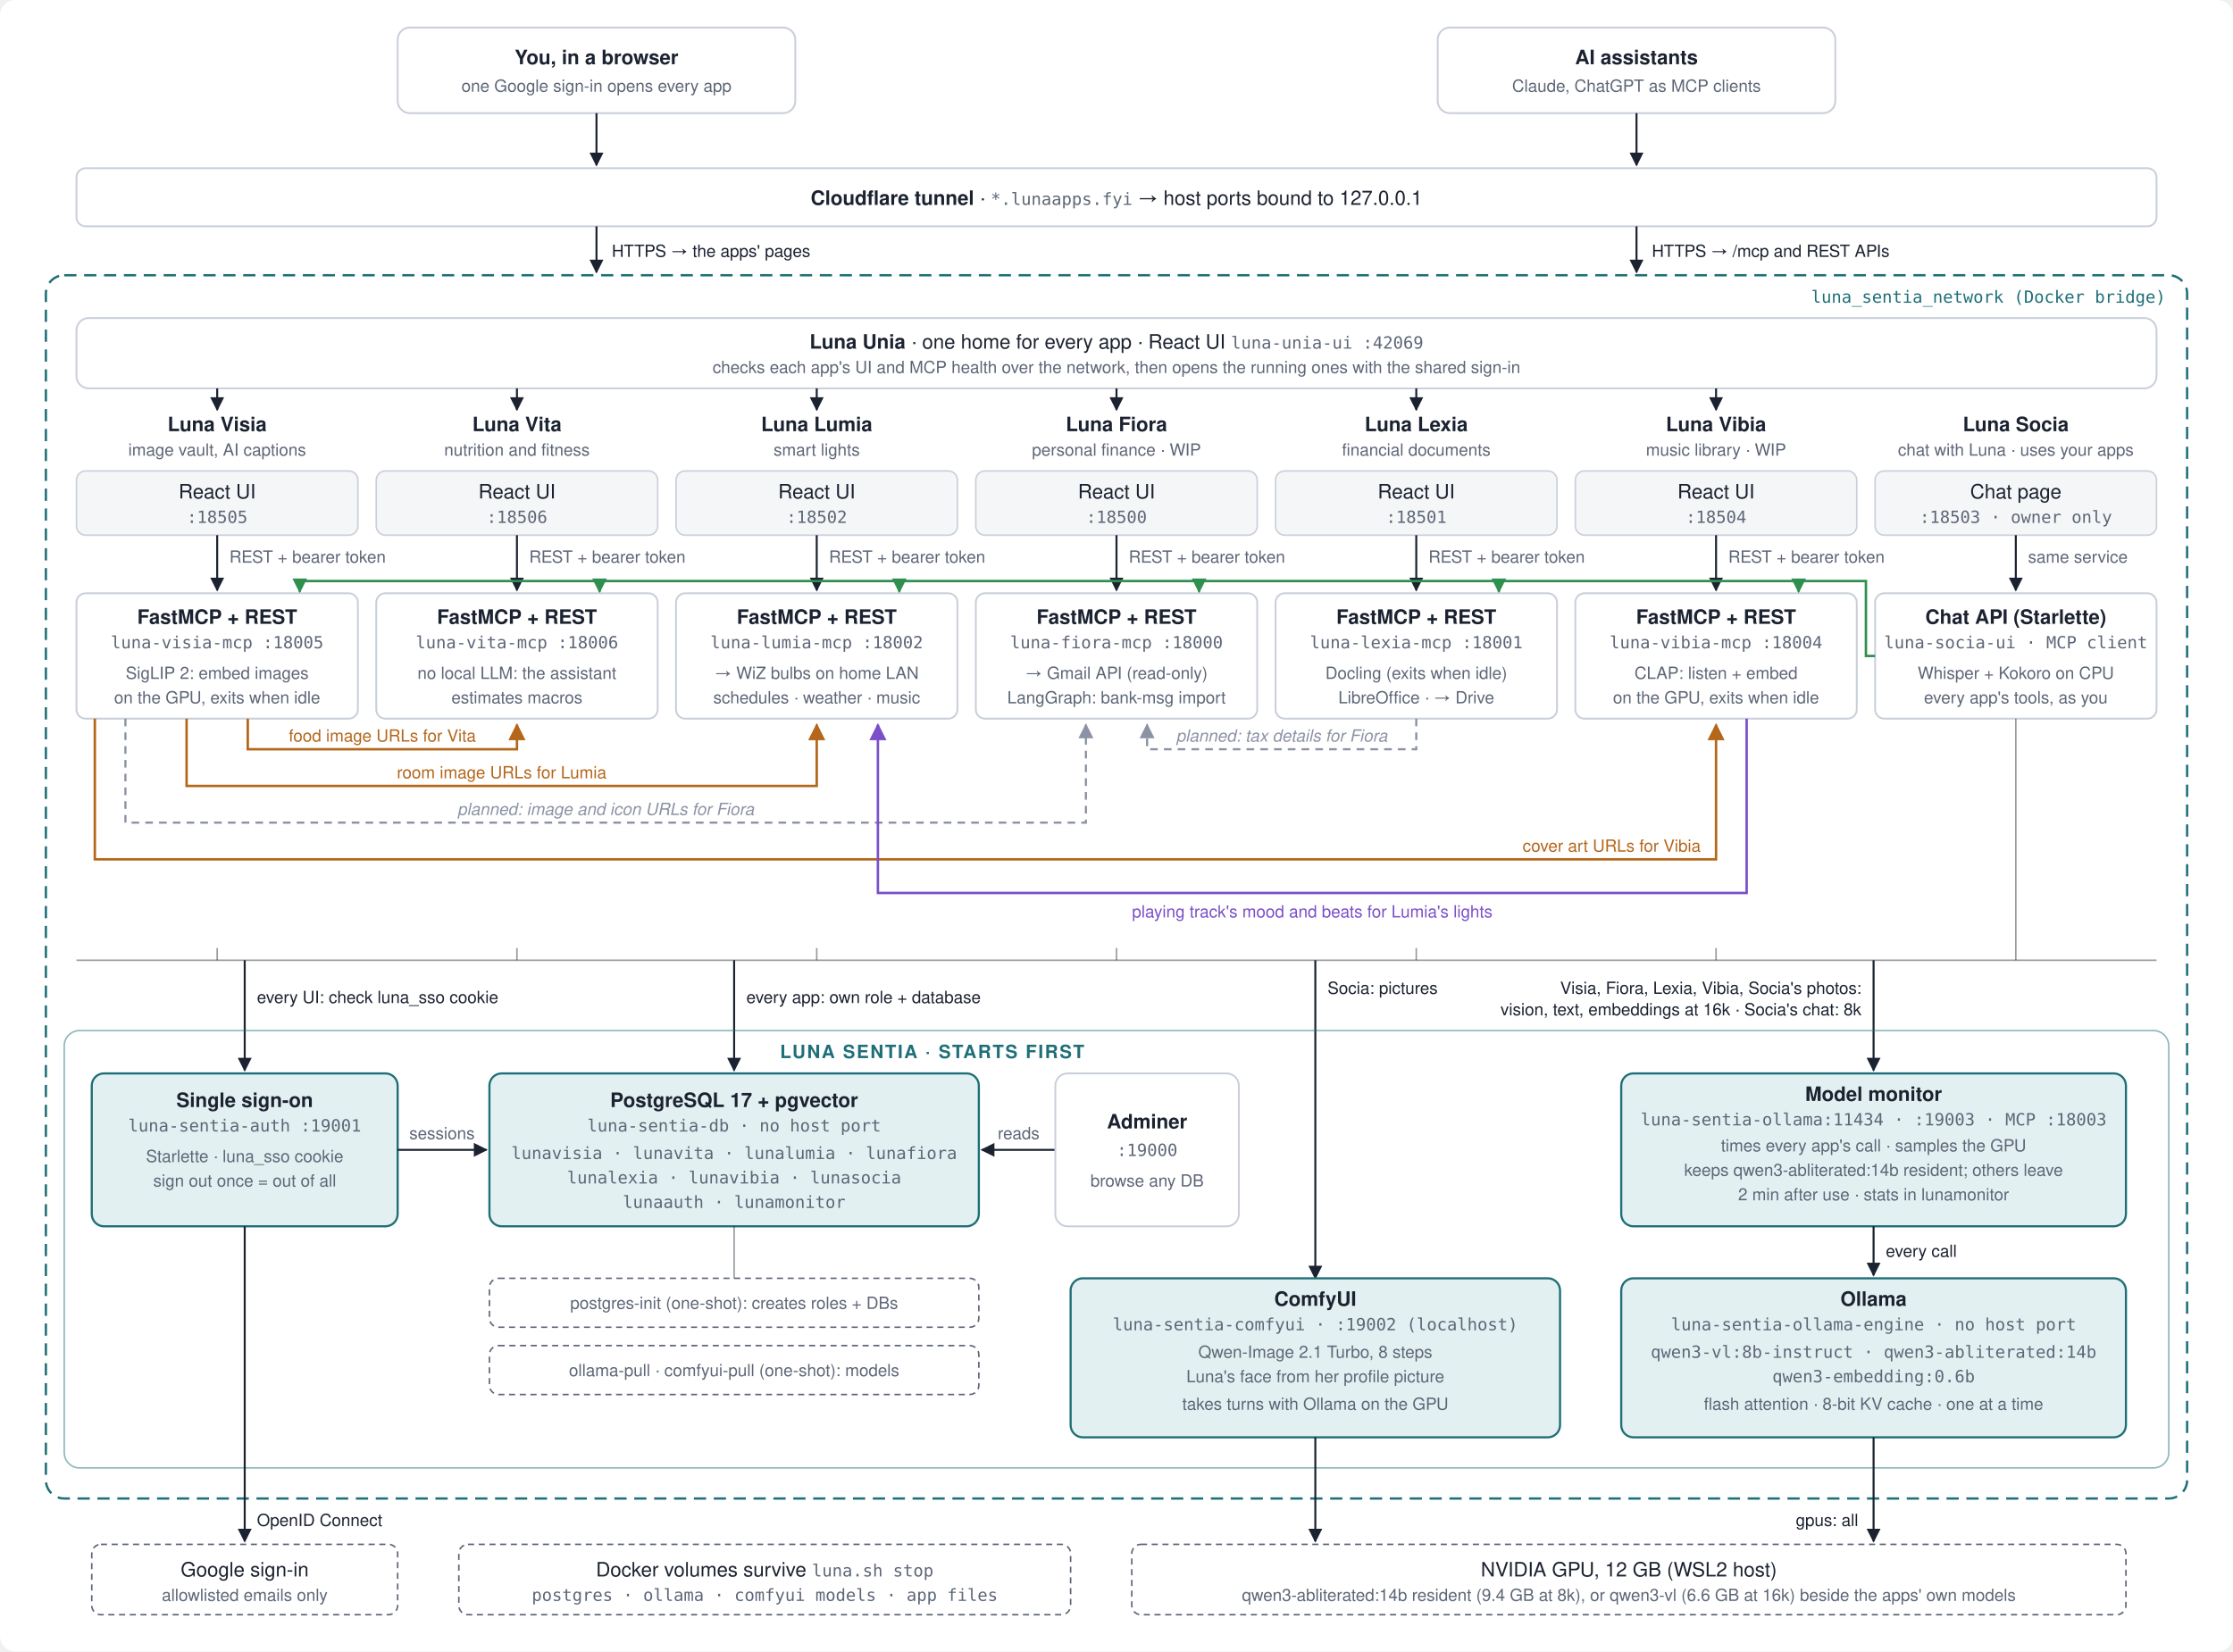
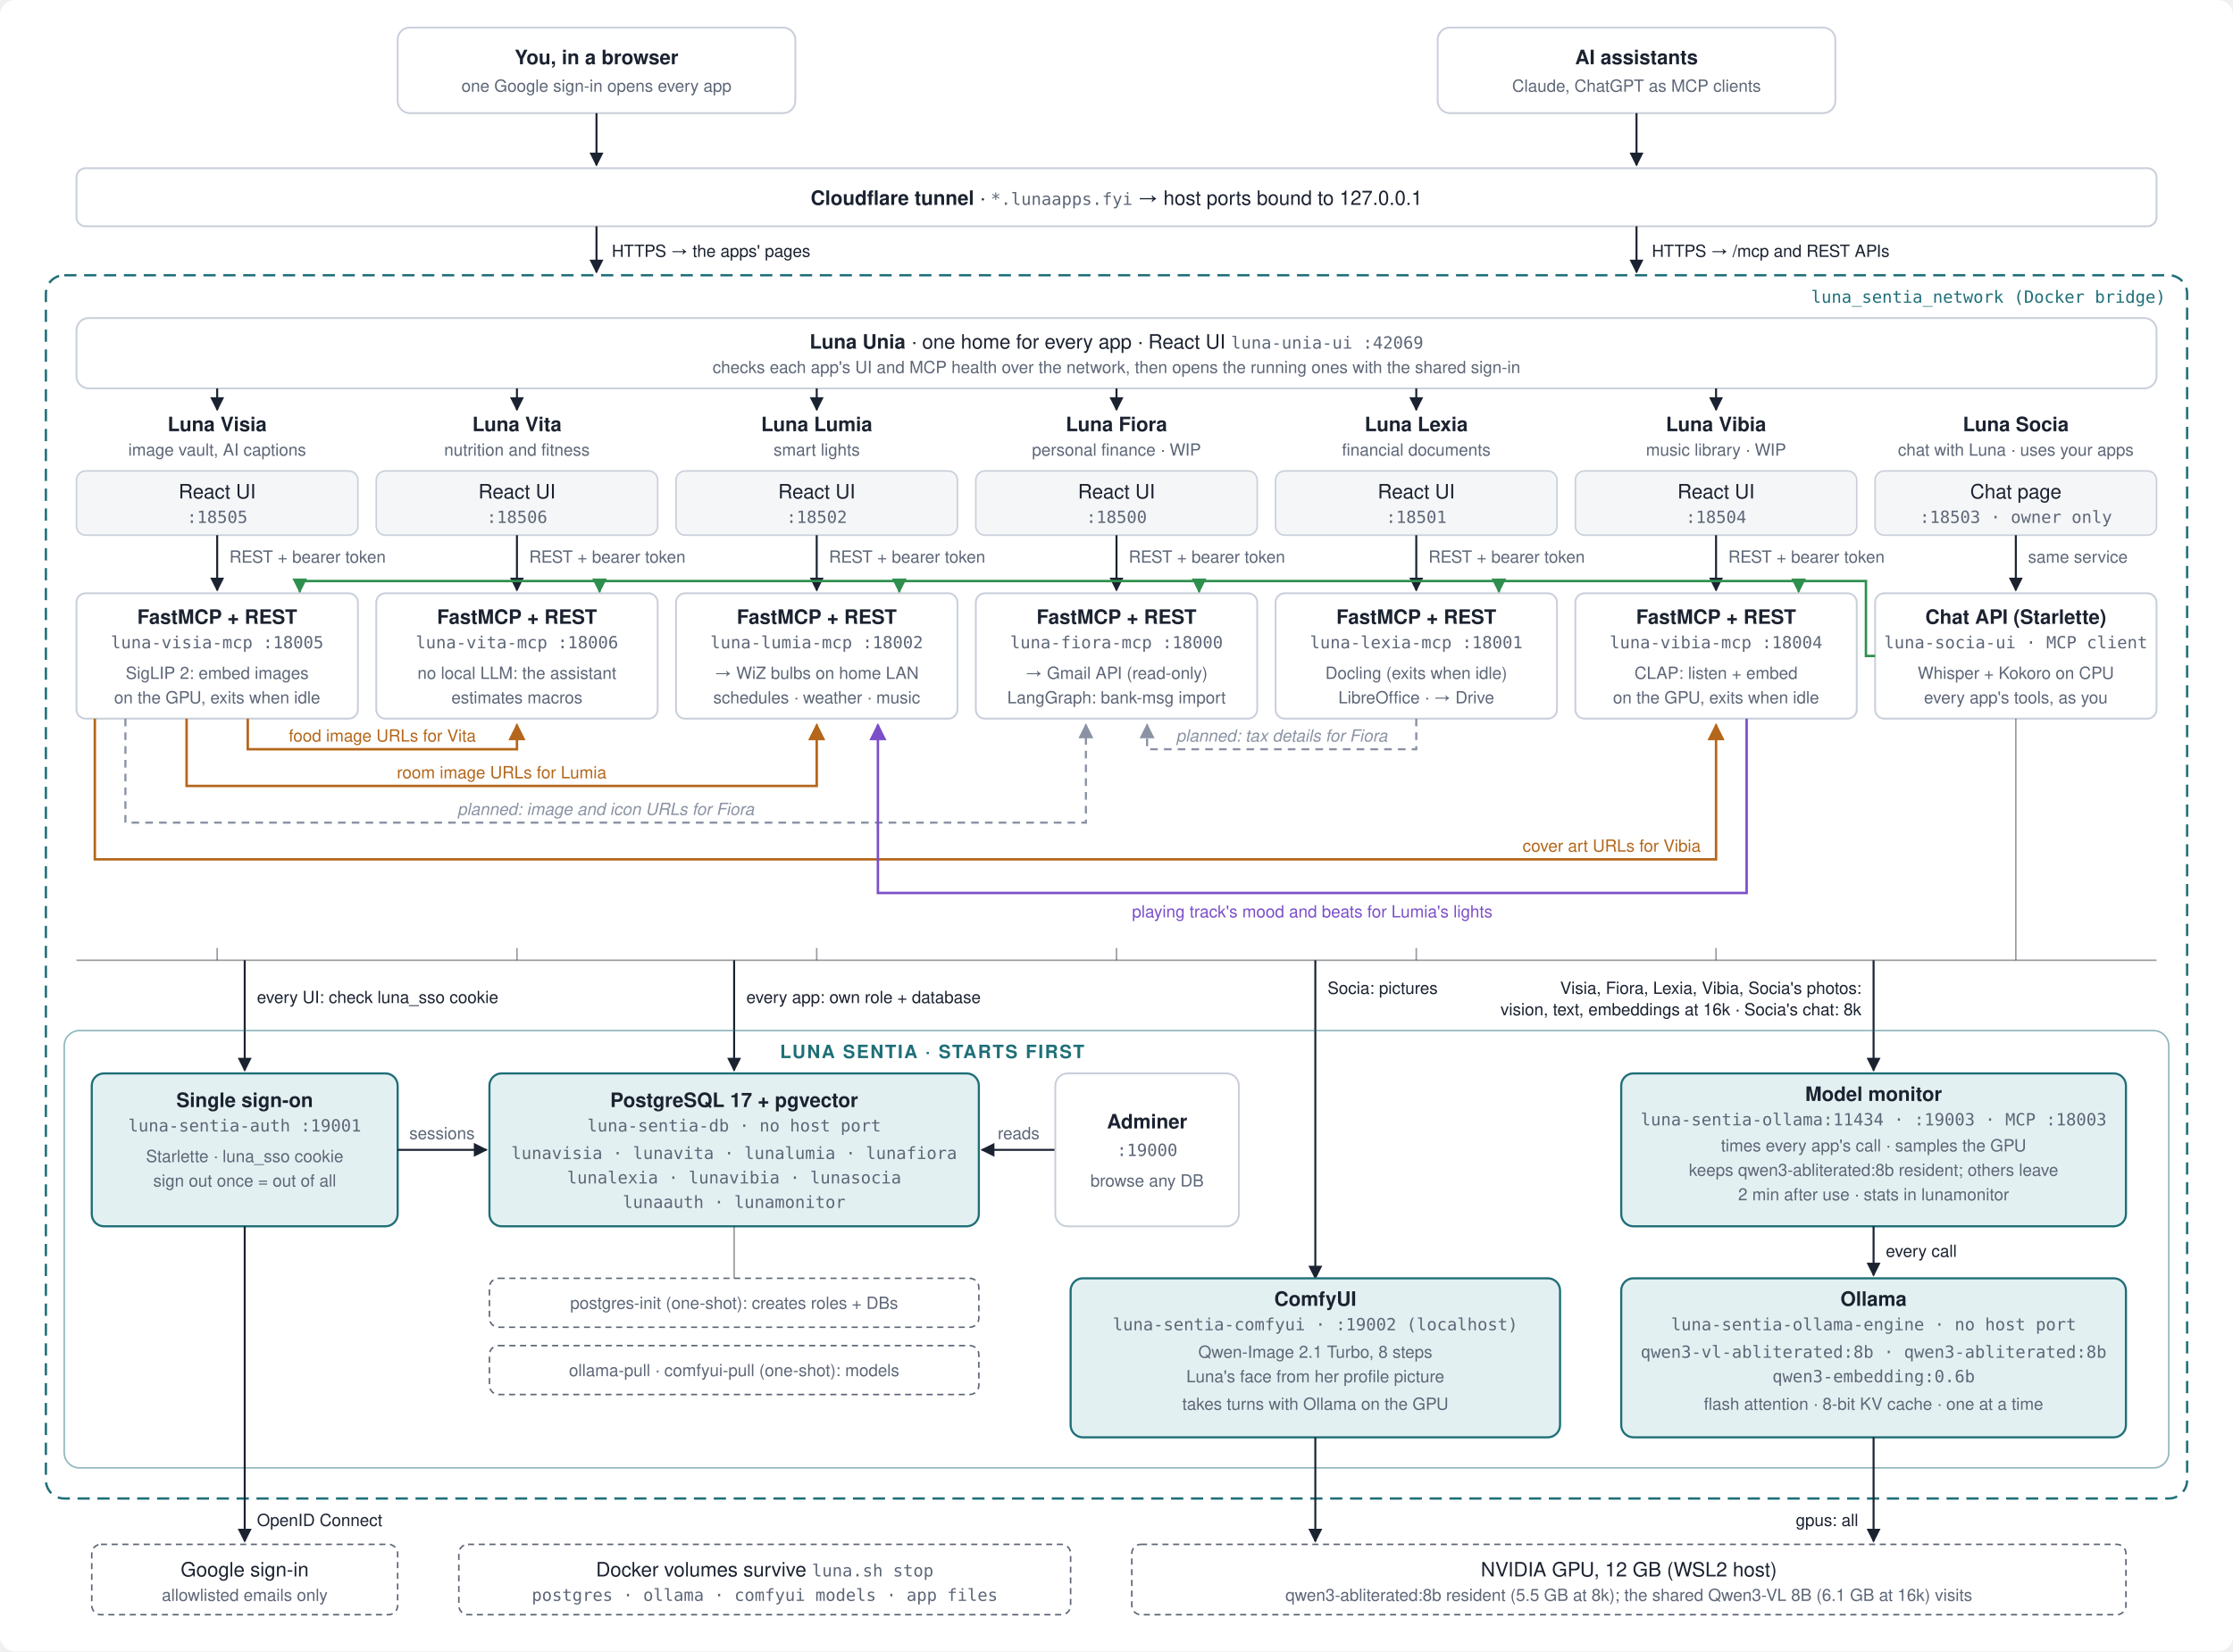
- <svg xmlns="http://www.w3.org/2000/svg" viewBox="0 0 1460 1080" width="1460" height="1080" role="img" aria-label="Clients reach seven Luna apps through a Cloudflare tunnel. Luna Unia, one home page, checks which Luna apps are running and opens each one with the shared sign-in. Six apps run a React UI and a FastMCP service; Luna Socia, the owner's chat with Luna, is one service. All share luna_sentia_network and rely on Luna Sentia for sign-on, PostgreSQL, Ollama and ComfyUI. Every model call goes through Sentia's model monitor, which times it, samples the GPU, keeps Socia's chat model, an uncensored Qwen3 14B, resident, and passes the call on to Ollama. Socia's pictures come from Qwen-Image 2.1 in ComfyUI, which takes turns with Ollama on the GPU. Visia's SigLIP 2, Vibia's CLAP and Lexia's Docling run inside those apps in processes that exit when idle. Luna Vibia tells Luna Lumia the mood and beats of the playing track. Luna Socia signs in to every app's MCP server, and Sentia's, as the owner with OAuth, so Luna can use their tools in the chat.">
+ <svg xmlns="http://www.w3.org/2000/svg" viewBox="0 0 1460 1080" width="1460" height="1080" role="img" aria-label="Clients reach seven Luna apps through a Cloudflare tunnel. Luna Unia, one home page, checks which Luna apps are running and opens each one with the shared sign-in. Six apps run a React UI and a FastMCP service; Luna Socia, the owner's chat with Luna, is one service. All share luna_sentia_network and rely on Luna Sentia for sign-on, PostgreSQL, Ollama and ComfyUI. Every model call goes through Sentia's model monitor, which times it, samples the GPU, keeps Socia's chat model, an uncensored Qwen3 8B, resident, and passes the call on to Ollama. Socia's pictures come from Qwen-Image 2.1 in ComfyUI, which takes turns with Ollama on the GPU. Visia's SigLIP 2, Vibia's CLAP and Lexia's Docling run inside those apps in processes that exit when idle. Luna Vibia tells Luna Lumia the mood and beats of the playing track. Luna Socia signs in to every app's MCP server, and Sentia's, as the owner with OAuth, so Luna can use their tools in the chat.">
  <style>
svg{font-family:-apple-system,"Segoe UI",Helvetica,Arial,sans-serif}
.b{font-weight:600}.m{font-family:ui-monospace,SFMono-Regular,Menlo,Consolas,monospace;font-size:11px}
.bg{fill:#ffffff}.hc{fill:#1b2230}.hl{fill:#b4661a}.hp{fill:#8a92a3}
.box{fill:#ffffff;stroke:#c9cfda;stroke-width:1.2}.app{fill:#f5f6f8;stroke:#c9cfda}
.core{fill:#e3f0f1;stroke:#1f6f78;stroke-width:1.4}.ext{fill:none;stroke:#5d6677;stroke-dasharray:4 3}
.net{fill:none;stroke:#1f6f78;stroke-width:1.5;stroke-dasharray:8 5}.zone{fill:none;stroke:#1f6f78;stroke-opacity:.5}
.arrow{stroke:#1b2230;stroke-width:1.3;fill:none}.rule,.rule line{stroke:#1b2230;stroke-opacity:.45}
.xlink{stroke:#b4661a;stroke-width:1.6;fill:none}.plan{stroke:#8a92a3;stroke-width:1.4;fill:none;stroke-dasharray:5 4}
.mlink{stroke:#7b4fc9;stroke-width:1.6;fill:none}.hm{fill:#7b4fc9}.lm{fill:#7b4fc9;font-size:11px;font-weight:500}
.slink{stroke:#2f8f4e;stroke-width:1.6;fill:none}.hs{fill:#2f8f4e}
.t{fill:#1b2230;font-size:13px}.s{fill:#5d6677;font-size:11px}.m{fill:#5d6677}.mc{fill:#1f6f78}
.lbl{fill:#1b2230;font-size:11px}.lk{fill:#b4661a;font-size:11px;font-weight:500}.pl{fill:#8a92a3;font-size:11px;font-style:italic}
.ct{fill:#1f6f78;font-size:12px;font-weight:600;letter-spacing:.08em}
@media (prefers-color-scheme:dark){
.bg{fill:#1a2029}.hc{fill:#e4e8ef}.hl{fill:#e3a35f}.hp{fill:#78819a}
.box{fill:#1a2029;stroke:#343d4b;stroke-width:1.2}.app{fill:#11151c;stroke:#343d4b}
.core{fill:#17303a;stroke:#5fb8c1;stroke-width:1.4}.ext{fill:none;stroke:#98a2b3;stroke-dasharray:4 3}
.net{fill:none;stroke:#5fb8c1;stroke-width:1.5;stroke-dasharray:8 5}.zone{fill:none;stroke:#5fb8c1;stroke-opacity:.5}
.arrow{stroke:#e4e8ef;stroke-width:1.3;fill:none}.rule,.rule line{stroke:#e4e8ef;stroke-opacity:.45}
.xlink{stroke:#e3a35f;stroke-width:1.6;fill:none}.plan{stroke:#78819a;stroke-width:1.4;fill:none;stroke-dasharray:5 4}
.mlink{stroke:#b394f0;stroke-width:1.6;fill:none}.hm{fill:#b394f0}.lm{fill:#b394f0;font-size:11px;font-weight:500}
.slink{stroke:#6cc58a;stroke-width:1.6;fill:none}.hs{fill:#6cc58a}
.t{fill:#e4e8ef;font-size:13px}.s{fill:#98a2b3;font-size:11px}.m{fill:#98a2b3}.mc{fill:#5fb8c1}
.lbl{fill:#e4e8ef;font-size:11px}.lk{fill:#e3a35f;font-size:11px;font-weight:500}.pl{fill:#78819a;font-size:11px;font-style:italic}
.ct{fill:#5fb8c1;font-size:12px;font-weight:600;letter-spacing:.08em}
}
</style>
  <rect class="bg" x="0" y="0" width="1460" height="1080" rx="10" />
  <defs>
    <marker id="ah" viewBox="0 0 10 10" refX="9" refY="5" markerWidth="7" markerHeight="7" orient="auto-start-reverse">
      <path d="M0,0 L10,5 L0,10 z" class="hc" />
    </marker>
    <marker id="ahl" viewBox="0 0 10 10" refX="9" refY="5" markerWidth="7" markerHeight="7" orient="auto-start-reverse">
      <path d="M0,0 L10,5 L0,10 z" class="hl" />
    </marker>
    <marker id="ahp" viewBox="0 0 10 10" refX="9" refY="5" markerWidth="7" markerHeight="7" orient="auto-start-reverse">
      <path d="M0,0 L10,5 L0,10 z" class="hp" />
    </marker>
    <marker id="ahs" viewBox="0 0 10 10" refX="9" refY="5" markerWidth="6" markerHeight="6" orient="auto-start-reverse">
      <path d="M0,0 L10,5 L0,10 z" class="hs" />
    </marker>
    <marker id="ahm" viewBox="0 0 10 10" refX="9" refY="5" markerWidth="7" markerHeight="7" orient="auto-start-reverse">
      <path d="M0,0 L10,5 L0,10 z" class="hm" />
    </marker>
  </defs>
  <rect class="box" x="260" y="18" width="260" height="56" rx="8" />
  <text class="t b" x="390" y="42" text-anchor="middle">You, in a browser</text>
  <text class="s" x="390" y="60" text-anchor="middle">one Google sign-in opens every app</text>
  <line class="arrow" x1="390" y1="74" x2="390" y2="108" marker-end="url(#ah)" />
  <rect class="box" x="940" y="18" width="260" height="56" rx="8" />
  <text class="t b" x="1070" y="42" text-anchor="middle">AI assistants</text>
  <text class="s" x="1070" y="60" text-anchor="middle">Claude, ChatGPT as MCP clients</text>
  <line class="arrow" x1="1070" y1="74" x2="1070" y2="108" marker-end="url(#ah)" />
  <rect class="box" x="50" y="110" width="1360" height="38" rx="6" />
  <text class="t" x="730.0" y="134" text-anchor="middle">
    <tspan class="b">Cloudflare tunnel</tspan> · <tspan class="m">*.lunaapps.fyi</tspan> → host ports bound to 127.0.0.1</text>
  <line class="arrow" x1="390" y1="148" x2="390" y2="178" marker-end="url(#ah)" />
  <text class="lbl" x="400" y="168" text-anchor="start">HTTPS → the apps' pages</text>
  <line class="arrow" x1="1070" y1="148" x2="1070" y2="178" marker-end="url(#ah)" />
  <text class="lbl" x="1080" y="168" text-anchor="start">HTTPS → /mcp and REST APIs</text>
  <rect class="net" x="30" y="180" width="1400" height="800" rx="12" />
  <text class="m mc" x="1416" y="198" text-anchor="end">luna_sentia_network (Docker bridge)</text>
  <rect class="box" x="50" y="208" width="1360" height="46" rx="8" />
  <text class="t" x="730.0" y="228" text-anchor="middle">
    <tspan class="b">Luna Unia</tspan> · one home for every app · React UI <tspan class="m">luna-unia-ui :42069</tspan>
  </text>
  <text class="s" x="730.0" y="244" text-anchor="middle">checks each app's UI and MCP health over the network, then opens the running ones with the shared sign-in</text>
  <line class="arrow" x1="142" y1="254" x2="142" y2="268" marker-end="url(#ah)" />
  <line class="arrow" x1="338" y1="254" x2="338" y2="268" marker-end="url(#ah)" />
  <line class="arrow" x1="534" y1="254" x2="534" y2="268" marker-end="url(#ah)" />
  <line class="arrow" x1="730" y1="254" x2="730" y2="268" marker-end="url(#ah)" />
  <line class="arrow" x1="926" y1="254" x2="926" y2="268" marker-end="url(#ah)" />
  <line class="arrow" x1="1122" y1="254" x2="1122" y2="268" marker-end="url(#ah)" />
  <text class="t b" x="142" y="282" text-anchor="middle">Luna Visia</text>
  <text class="s" x="142" y="298" text-anchor="middle">image vault, AI captions</text>
  <rect class="app" x="50" y="308" width="184" height="42" rx="6" />
  <text class="t" x="142" y="326" text-anchor="middle">React UI</text>
  <text class="m" x="142" y="342" text-anchor="middle">:18505</text>
  <line class="arrow" x1="142" y1="350" x2="142" y2="386" marker-end="url(#ah)" />
  <text class="s" x="150" y="368" text-anchor="start">REST + bearer token</text>
  <rect class="box" x="50" y="388" width="184" height="82" rx="6" />
  <text class="t b" x="142" y="408" text-anchor="middle">FastMCP + REST</text>
  <text class="m" x="142" y="424" text-anchor="middle">luna-visia-mcp :18005</text>
  <text class="s" x="142" y="444" text-anchor="middle">SigLIP 2: embed images</text>
  <text class="s" x="142" y="460" text-anchor="middle">on the GPU, exits when idle</text>
  <text class="t b" x="338" y="282" text-anchor="middle">Luna Vita</text>
  <text class="s" x="338" y="298" text-anchor="middle">nutrition and fitness</text>
  <rect class="app" x="246" y="308" width="184" height="42" rx="6" />
  <text class="t" x="338" y="326" text-anchor="middle">React UI</text>
  <text class="m" x="338" y="342" text-anchor="middle">:18506</text>
  <line class="arrow" x1="338" y1="350" x2="338" y2="386" marker-end="url(#ah)" />
  <text class="s" x="346" y="368" text-anchor="start">REST + bearer token</text>
  <rect class="box" x="246" y="388" width="184" height="82" rx="6" />
  <text class="t b" x="338" y="408" text-anchor="middle">FastMCP + REST</text>
  <text class="m" x="338" y="424" text-anchor="middle">luna-vita-mcp :18006</text>
  <text class="s" x="338" y="444" text-anchor="middle">no local LLM: the assistant</text>
  <text class="s" x="338" y="460" text-anchor="middle">estimates macros</text>
  <text class="t b" x="534" y="282" text-anchor="middle">Luna Lumia</text>
  <text class="s" x="534" y="298" text-anchor="middle">smart lights</text>
  <rect class="app" x="442" y="308" width="184" height="42" rx="6" />
  <text class="t" x="534" y="326" text-anchor="middle">React UI</text>
  <text class="m" x="534" y="342" text-anchor="middle">:18502</text>
  <line class="arrow" x1="534" y1="350" x2="534" y2="386" marker-end="url(#ah)" />
  <text class="s" x="542" y="368" text-anchor="start">REST + bearer token</text>
  <rect class="box" x="442" y="388" width="184" height="82" rx="6" />
  <text class="t b" x="534" y="408" text-anchor="middle">FastMCP + REST</text>
  <text class="m" x="534" y="424" text-anchor="middle">luna-lumia-mcp :18002</text>
  <text class="s" x="534" y="444" text-anchor="middle">→ WiZ bulbs on home LAN</text>
  <text class="s" x="534" y="460" text-anchor="middle">schedules · weather · music</text>
  <text class="t b" x="730" y="282" text-anchor="middle">Luna Fiora</text>
  <text class="s" x="730" y="298" text-anchor="middle">personal finance · WIP</text>
  <rect class="app" x="638" y="308" width="184" height="42" rx="6" />
  <text class="t" x="730" y="326" text-anchor="middle">React UI</text>
  <text class="m" x="730" y="342" text-anchor="middle">:18500</text>
  <line class="arrow" x1="730" y1="350" x2="730" y2="386" marker-end="url(#ah)" />
  <text class="s" x="738" y="368" text-anchor="start">REST + bearer token</text>
  <rect class="box" x="638" y="388" width="184" height="82" rx="6" />
  <text class="t b" x="730" y="408" text-anchor="middle">FastMCP + REST</text>
  <text class="m" x="730" y="424" text-anchor="middle">luna-fiora-mcp :18000</text>
  <text class="s" x="730" y="444" text-anchor="middle">→ Gmail API (read-only)</text>
  <text class="s" x="730" y="460" text-anchor="middle">LangGraph: bank-msg import</text>
  <text class="t b" x="926" y="282" text-anchor="middle">Luna Lexia</text>
  <text class="s" x="926" y="298" text-anchor="middle">financial documents</text>
  <rect class="app" x="834" y="308" width="184" height="42" rx="6" />
  <text class="t" x="926" y="326" text-anchor="middle">React UI</text>
  <text class="m" x="926" y="342" text-anchor="middle">:18501</text>
  <line class="arrow" x1="926" y1="350" x2="926" y2="386" marker-end="url(#ah)" />
  <text class="s" x="934" y="368" text-anchor="start">REST + bearer token</text>
  <rect class="box" x="834" y="388" width="184" height="82" rx="6" />
  <text class="t b" x="926" y="408" text-anchor="middle">FastMCP + REST</text>
  <text class="m" x="926" y="424" text-anchor="middle">luna-lexia-mcp :18001</text>
  <text class="s" x="926" y="444" text-anchor="middle">Docling (exits when idle)</text>
  <text class="s" x="926" y="460" text-anchor="middle">LibreOffice · → Drive</text>
  <text class="t b" x="1122" y="282" text-anchor="middle">Luna Vibia</text>
  <text class="s" x="1122" y="298" text-anchor="middle">music library · WIP</text>
  <rect class="app" x="1030" y="308" width="184" height="42" rx="6" />
  <text class="t" x="1122" y="326" text-anchor="middle">React UI</text>
  <text class="m" x="1122" y="342" text-anchor="middle">:18504</text>
  <line class="arrow" x1="1122" y1="350" x2="1122" y2="386" marker-end="url(#ah)" />
  <text class="s" x="1130" y="368" text-anchor="start">REST + bearer token</text>
  <rect class="box" x="1030" y="388" width="184" height="82" rx="6" />
  <text class="t b" x="1122" y="408" text-anchor="middle">FastMCP + REST</text>
  <text class="m" x="1122" y="424" text-anchor="middle">luna-vibia-mcp :18004</text>
  <text class="s" x="1122" y="444" text-anchor="middle">CLAP: listen + embed</text>
  <text class="s" x="1122" y="460" text-anchor="middle">on the GPU, exits when idle</text>
  <text class="t b" x="1318" y="282" text-anchor="middle">Luna Socia</text>
  <text class="s" x="1318" y="298" text-anchor="middle">chat with Luna · uses your apps</text>
  <rect class="app" x="1226" y="308" width="184" height="42" rx="6" />
  <text class="t" x="1318" y="326" text-anchor="middle">Chat page</text>
  <text class="m" x="1318" y="342" text-anchor="middle">:18503 · owner only</text>
  <line class="arrow" x1="1318" y1="350" x2="1318" y2="386" marker-end="url(#ah)" />
  <text class="s" x="1326" y="368" text-anchor="start">same service</text>
  <rect class="box" x="1226" y="388" width="184" height="82" rx="6" />
  <text class="t b" x="1318" y="408" text-anchor="middle">Chat API (Starlette)</text>
  <text class="m" x="1318" y="424" text-anchor="middle">luna-socia-ui · MCP client</text>
  <text class="s" x="1318" y="444" text-anchor="middle">Whisper + Kokoro on CPU</text>
  <text class="s" x="1318" y="460" text-anchor="middle">every app's tools, as you</text>
  <polyline class="slink" points="1226,429 1220,429 1220,380 196,380" />
  <line class="slink" x1="196" y1="380" x2="196" y2="387" marker-end="url(#ahs)" />
  <line class="slink" x1="392" y1="380" x2="392" y2="387" marker-end="url(#ahs)" />
  <line class="slink" x1="588" y1="380" x2="588" y2="387" marker-end="url(#ahs)" />
  <line class="slink" x1="784" y1="380" x2="784" y2="387" marker-end="url(#ahs)" />
  <line class="slink" x1="980" y1="380" x2="980" y2="387" marker-end="url(#ahs)" />
  <line class="slink" x1="1176" y1="380" x2="1176" y2="387" marker-end="url(#ahs)" />
  <polyline class="xlink" points="162,470 162,490 338,490 338,474" marker-end="url(#ahl)" />
  <text class="lk" x="250.0" y="485" text-anchor="middle">food image URLs for Vita</text>
  <polyline class="plan" points="926,470 926,490 750,490 750,474" marker-end="url(#ahp)" />
  <text class="pl" x="838.0" y="485" text-anchor="middle">planned: tax details for Fiora</text>
  <polyline class="xlink" points="122,470 122,514 534,514 534,474" marker-end="url(#ahl)" />
  <text class="lk" x="328.0" y="509" text-anchor="middle">room image URLs for Lumia</text>
  <polyline class="plan" points="82,470 82,538 710,538 710,474" marker-end="url(#ahp)" />
  <text class="pl" x="396.0" y="533" text-anchor="middle">planned: image and icon URLs for Fiora</text>
  <polyline class="xlink" points="62,470 62,562 1122,562 1122,474" marker-end="url(#ahl)" />
  <text class="lk" x="1112" y="557" text-anchor="end">cover art URLs for Vibia</text>
  <polyline class="mlink" points="1142,470 1142,584 574,584 574,474" marker-end="url(#ahm)" />
  <text class="lm" x="858.0" y="600" text-anchor="middle">playing track's mood and beats for Lumia's lights</text>
  <line x1="50" y1="628" x2="1410" y2="628" class="rule" stroke-opacity=".45" />
  <g class="rule" stroke-opacity=".45">
    <line x1="142" y1="620" x2="142" y2="628" />
    <line x1="338" y1="620" x2="338" y2="628" />
    <line x1="534" y1="620" x2="534" y2="628" />
    <line x1="730" y1="620" x2="730" y2="628" />
    <line x1="926" y1="620" x2="926" y2="628" />
    <line x1="1122" y1="620" x2="1122" y2="628" />
    <line x1="1318" y1="470" x2="1318" y2="628" />
  </g>
  <line class="arrow" x1="160" y1="628" x2="160" y2="700" marker-end="url(#ah)" />
  <text class="lbl" x="168" y="656" text-anchor="start">every UI: check luna_sso cookie</text>
  <line class="arrow" x1="480" y1="628" x2="480" y2="700" marker-end="url(#ah)" />
  <text class="lbl" x="488" y="656" text-anchor="start">every app: own role + database</text>
  <line class="arrow" x1="860" y1="628" x2="860" y2="836" marker-end="url(#ah)" />
  <text class="lbl" x="868" y="650" text-anchor="start">Socia: pictures</text>
  <line class="arrow" x1="1225" y1="628" x2="1225" y2="700" marker-end="url(#ah)" />
  <text class="lbl" x="1217" y="650" text-anchor="end">Visia, Fiora, Lexia, Vibia, Socia's photos:</text>
  <text class="lbl" x="1217" y="664" text-anchor="end">vision, text, embeddings at 16k · Socia's chat: 8k</text>
  <rect class="zone" x="42" y="674" width="1376" height="286" rx="10" />
  <text class="ct" x="510" y="692" text-anchor="start">LUNA SENTIA · STARTS FIRST</text>
  <rect class="core" x="60" y="702" width="200" height="100" rx="8" />
  <text class="t b" x="160" y="724" text-anchor="middle">Single sign-on</text>
  <text class="m" x="160" y="740" text-anchor="middle">luna-sentia-auth :19001</text>
  <text class="s" x="160" y="760" text-anchor="middle">Starlette · luna_sso cookie</text>
  <text class="s" x="160" y="776" text-anchor="middle">sign out once = out of all</text>
  <line class="arrow" x1="260" y1="752" x2="318" y2="752" marker-end="url(#ah)" />
  <text class="s" x="289" y="745" text-anchor="middle">sessions</text>
  <rect class="core" x="320" y="702" width="320" height="100" rx="8" />
  <text class="t b" x="480" y="724" text-anchor="middle">PostgreSQL 17 + pgvector</text>
  <text class="m" x="480" y="740" text-anchor="middle">luna-sentia-db · no host port</text>
  <text class="m" x="480" y="758" text-anchor="middle">lunavisia · lunavita · lunalumia · lunafiora</text>
  <text class="m" x="480" y="774" text-anchor="middle">lunalexia · lunavibia · lunasocia</text>
  <text class="m" x="480" y="790" text-anchor="middle">lunaauth · lunamonitor</text>
  <line class="arrow" x1="690" y1="752" x2="642" y2="752" marker-end="url(#ah)" />
  <text class="s" x="666" y="745" text-anchor="middle">reads</text>
  <rect class="box" x="690" y="702" width="120" height="100" rx="8" />
  <text class="t b" x="750" y="738" text-anchor="middle">Adminer</text>
  <text class="m" x="750" y="756" text-anchor="middle">:19000</text>
  <text class="s" x="750" y="776" text-anchor="middle">browse any DB</text>
  <rect class="core" x="1060" y="702" width="330" height="100" rx="8" />
  <text class="t b" x="1225" y="720" text-anchor="middle">Model monitor</text>
  <text class="m" x="1225" y="736" text-anchor="middle">luna-sentia-ollama:11434 · :19003 · MCP :18003</text>
  <text class="s" x="1225" y="753" text-anchor="middle">times every app's call · samples the GPU</text>
-   <text class="s" x="1225" y="769" text-anchor="middle">keeps qwen3-abliterated:14b resident; others leave</text>
+   <text class="s" x="1225" y="769" text-anchor="middle">keeps qwen3-abliterated:8b resident; others leave</text>
  <text class="s" x="1225" y="785" text-anchor="middle">2 min after use · stats in lunamonitor</text>
  <line class="arrow" x1="1225" y1="802" x2="1225" y2="834" marker-end="url(#ah)" />
  <text class="lbl" x="1233" y="822" text-anchor="start">every call</text>
  <rect class="core" x="1060" y="836" width="330" height="104" rx="8" />
  <text class="t b" x="1225" y="854" text-anchor="middle">Ollama</text>
  <text class="m" x="1225" y="870" text-anchor="middle">luna-sentia-ollama-engine · no host port</text>
-   <text class="m" x="1225" y="888" text-anchor="middle">qwen3-vl:8b-instruct · qwen3-abliterated:14b</text>
+   <text class="m" x="1225" y="888" text-anchor="middle">qwen3-vl-abliterated:8b · qwen3-abliterated:8b</text>
  <text class="m" x="1225" y="904" text-anchor="middle">qwen3-embedding:0.6b</text>
  <text class="s" x="1225" y="922" text-anchor="middle">flash attention · 8-bit KV cache · one at a time</text>
  <rect class="core" x="700" y="836" width="320" height="104" rx="8" />
  <text class="t b" x="860" y="854" text-anchor="middle">ComfyUI</text>
  <text class="m" x="860" y="870" text-anchor="middle">luna-sentia-comfyui · :19002 (localhost)</text>
  <text class="s" x="860" y="888" text-anchor="middle">Qwen-Image 2.1 Turbo, 8 steps</text>
  <text class="s" x="860" y="904" text-anchor="middle">Luna's face from her profile picture</text>
  <text class="s" x="860" y="922" text-anchor="middle">takes turns with Ollama on the GPU</text>
  <rect class="ext" x="320" y="836" width="320" height="32" rx="6" />
  <text class="s" x="480" y="856" text-anchor="middle">postgres-init (one-shot): creates roles + DBs</text>
  <line x1="480" y1="802" x2="480" y2="836" class="rule" stroke-opacity=".45" />
  <rect class="ext" x="320" y="880" width="320" height="32" rx="6" />
  <text class="s" x="480" y="900" text-anchor="middle">ollama-pull · comfyui-pull (one-shot): models</text>
  <line class="arrow" x1="160" y1="802" x2="160" y2="1008" marker-end="url(#ah)" />
  <text class="lbl" x="168" y="998" text-anchor="start">OpenID Connect</text>
  <rect class="ext" x="60" y="1010" width="200" height="46" rx="6" />
  <text class="t" x="160" y="1031" text-anchor="middle">Google sign-in</text>
  <text class="s" x="160" y="1047" text-anchor="middle">allowlisted emails only</text>
  <rect class="ext" x="300" y="1010" width="400" height="46" rx="6" />
  <text class="t" x="500" y="1031" text-anchor="middle">Docker volumes survive <tspan class="m">luna.sh stop</tspan>
  </text>
  <text class="m" x="500" y="1047" text-anchor="middle">postgres · ollama · comfyui models · app files</text>
  <line class="arrow" x1="860" y1="940" x2="860" y2="1008" marker-end="url(#ah)" />
  <line class="arrow" x1="1225" y1="940" x2="1225" y2="1008" marker-end="url(#ah)" />
  <text class="lbl" x="1215" y="998" text-anchor="end">gpus: all</text>
  <rect class="ext" x="740" y="1010" width="650" height="46" rx="6" />
  <text class="t" x="1065" y="1031" text-anchor="middle">NVIDIA GPU, 12 GB (WSL2 host)</text>
-   <text class="s" x="1065" y="1047" text-anchor="middle">qwen3-abliterated:14b resident (9.4 GB at 8k), or qwen3-vl (6.6 GB at 16k) beside the apps' own models</text>
+   <text class="s" x="1065" y="1047" text-anchor="middle">qwen3-abliterated:8b resident (5.5 GB at 8k); the shared Qwen3-VL 8B (6.1 GB at 16k) visits</text>
</svg>
